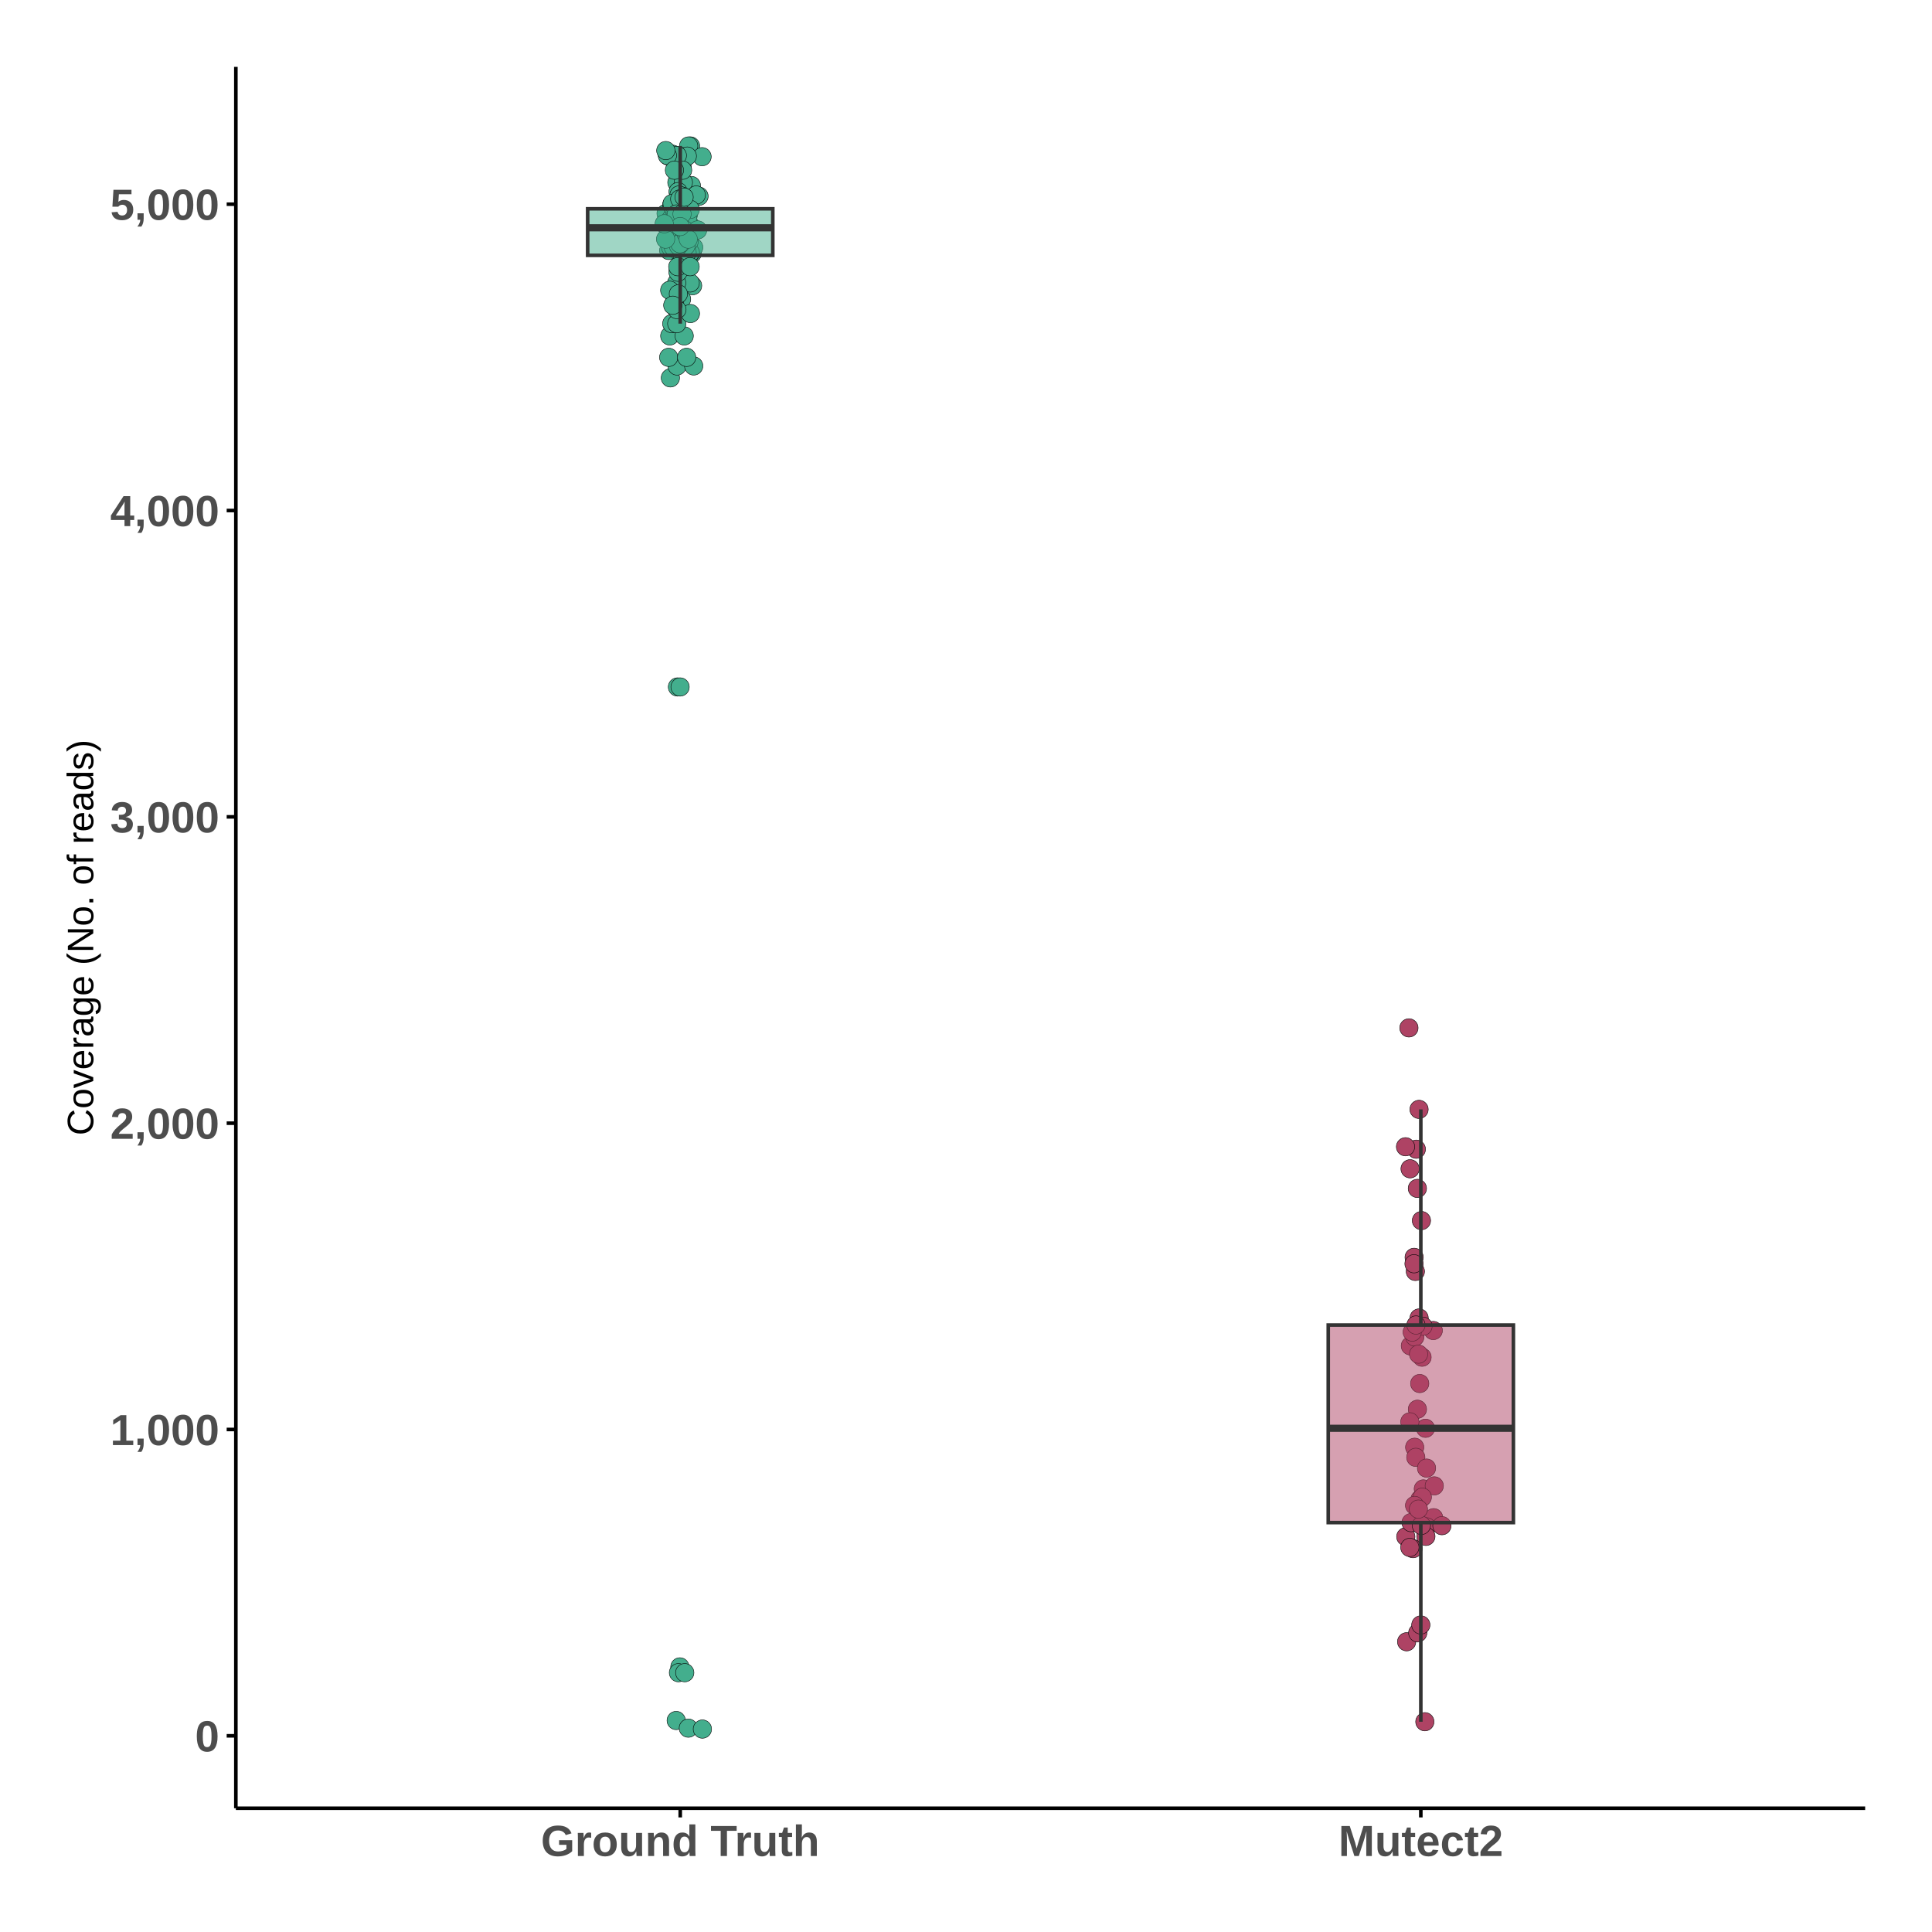
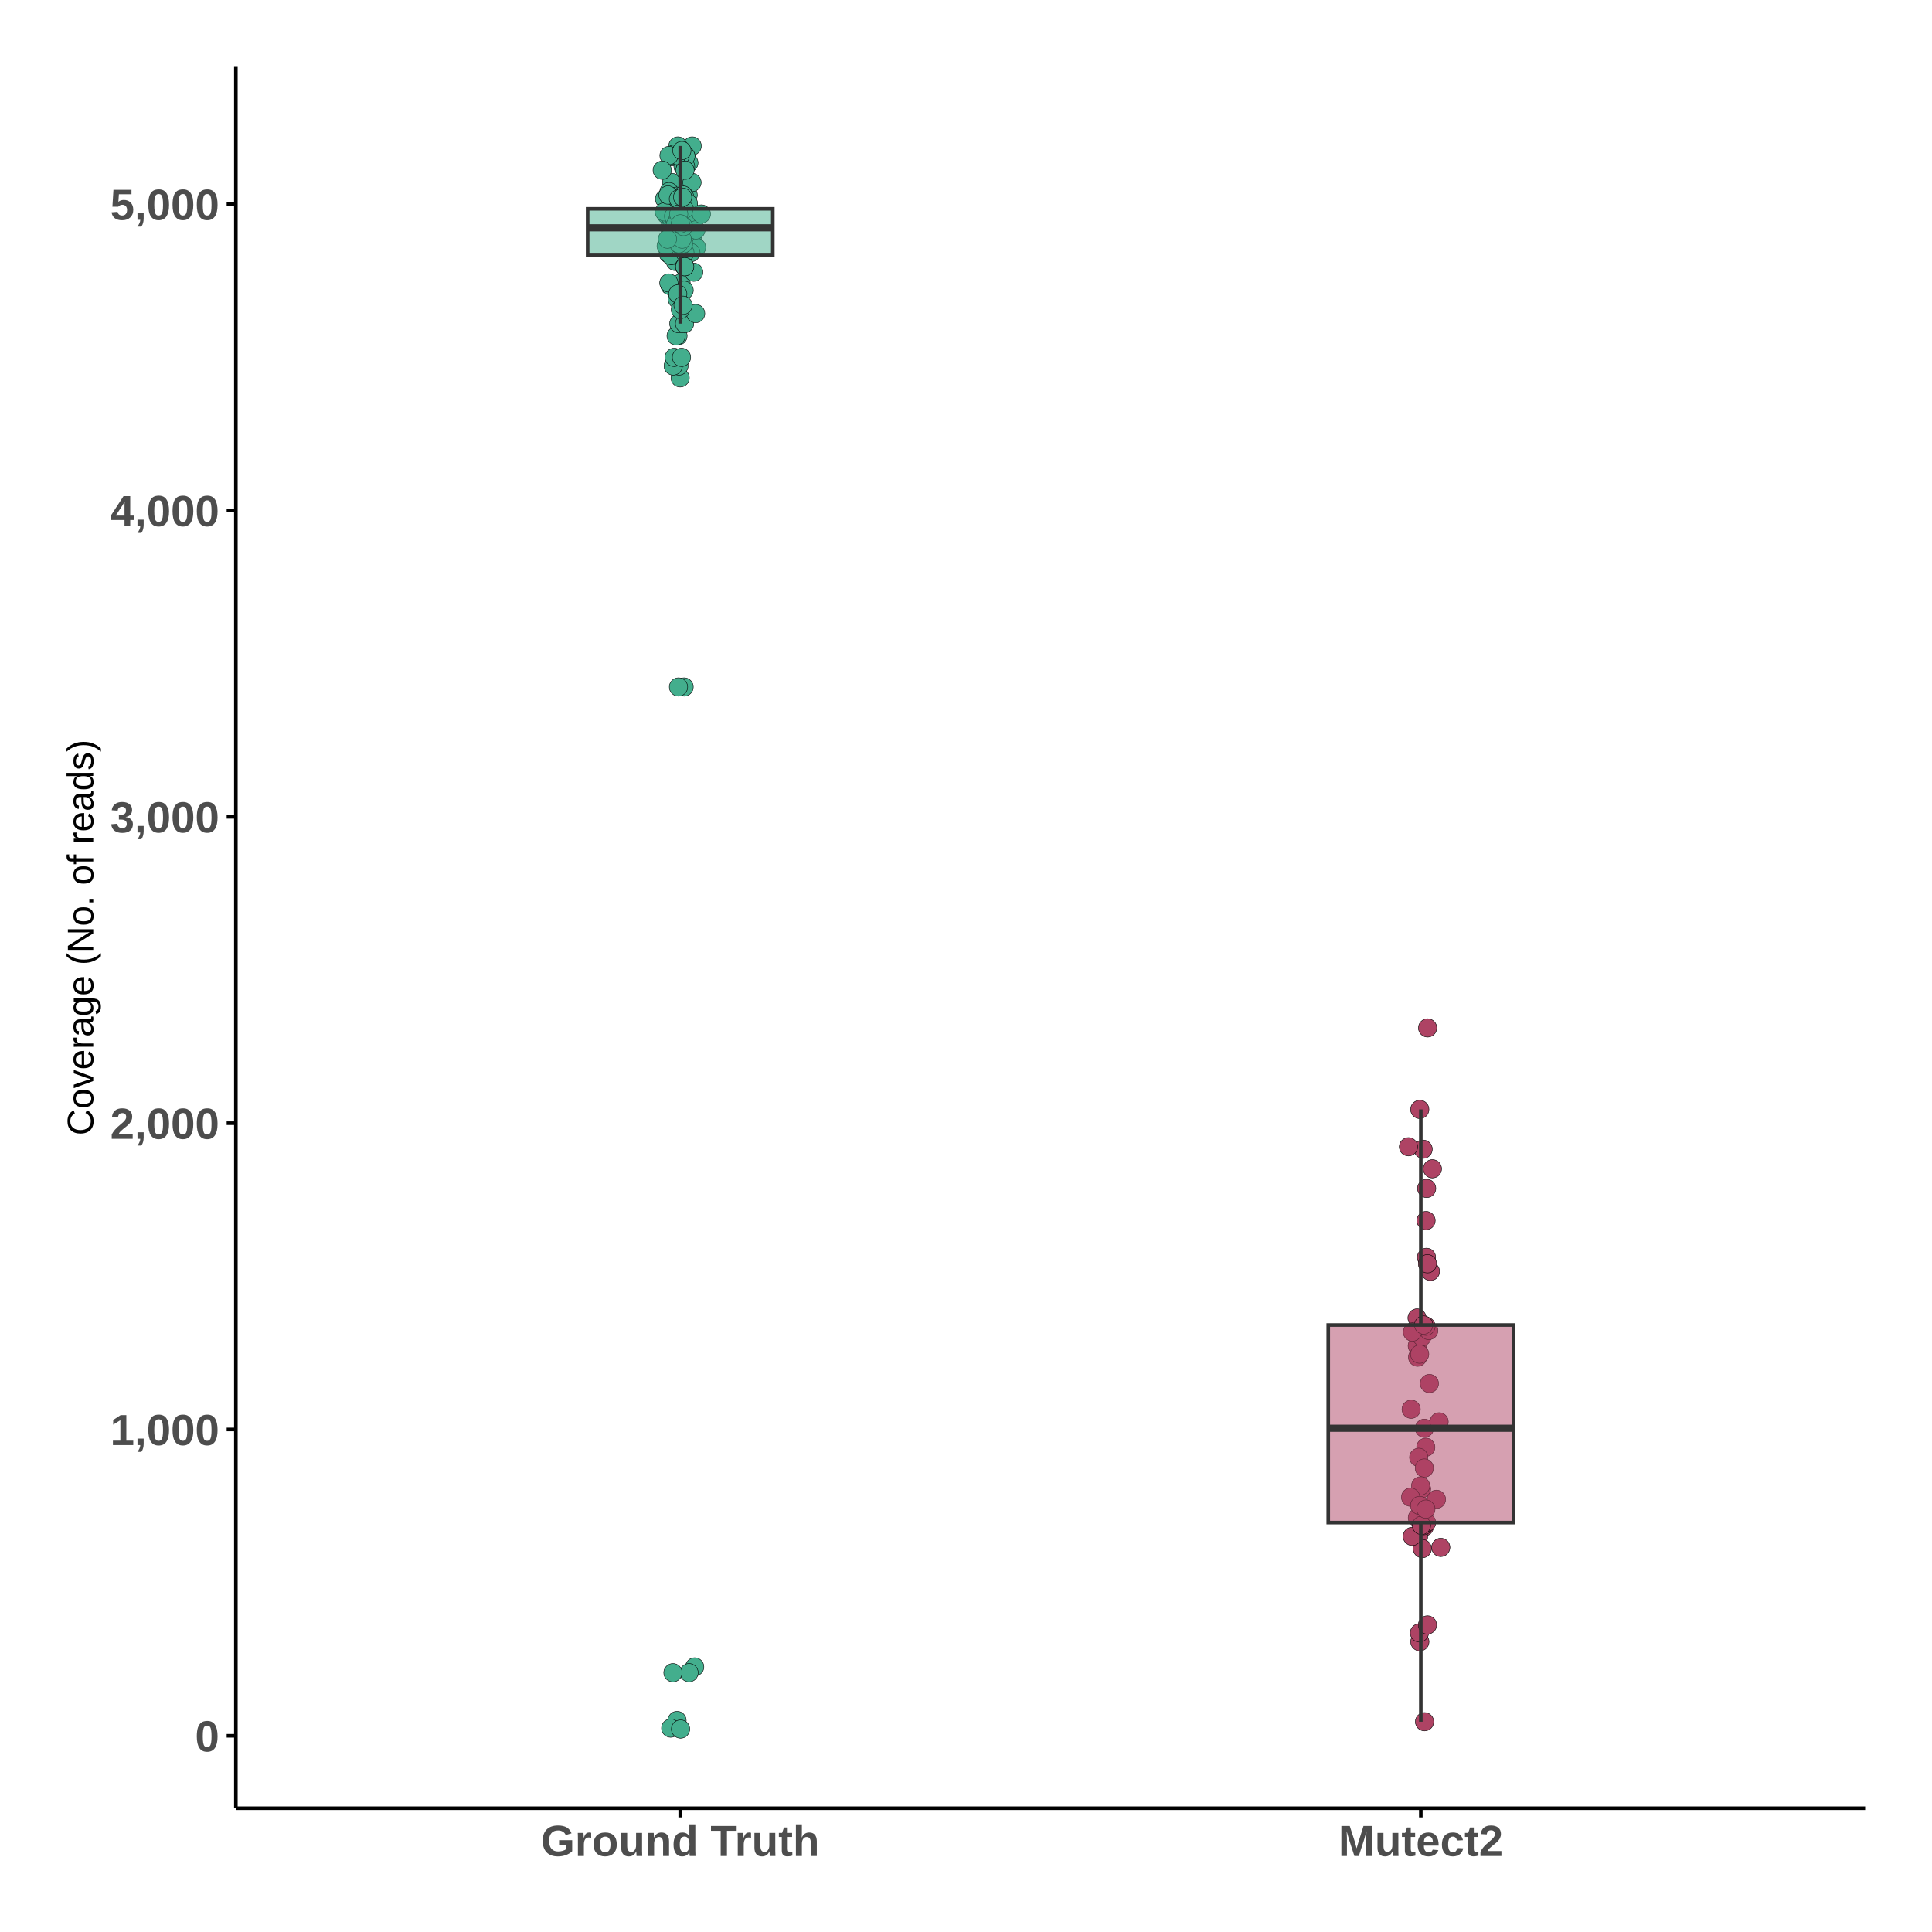
<svg xmlns="http://www.w3.org/2000/svg" class="svglite" width="576.00pt" height="576.00pt" viewBox="0 0 576.00 576.00">
  <defs>
    <style type="text/css">
    .svglite line, .svglite polyline, .svglite polygon, .svglite path, .svglite rect, .svglite circle {
      fill: none;
      stroke: #000000;
      stroke-linecap: round;
      stroke-linejoin: round;
      stroke-miterlimit: 10.00;
    }
    .svglite text {
      white-space: pre;
    }
  </style>
  </defs>
  <rect width="100%" height="100%" style="stroke: none; fill: none;" />
  <defs>
    <clipPath id="cpMC4wMHw1NzYuMDB8MC4wMHw1NzYuMDA=">
      <rect x="0.00" y="0.00" width="576.00" height="576.00" />
    </clipPath>
  </defs>
  <g clip-path="url(#cpMC4wMHw1NzYuMDB8MC4wMHw1NzYuMDA=)">
</g>
  <defs>
    <clipPath id="cpNzAuMzJ8NTU2LjA3fDE5LjkzfDUzOS4xMA==">
      <rect x="70.32" y="19.93" width="485.75" height="519.17" />
    </clipPath>
  </defs>
  <g clip-path="url(#cpNzAuMzJ8NTU2LjA3fDE5LjkzfDUzOS4xMA==)">
-     <circle cx="198.58" cy="63.62" r="2.74" style="stroke-width: 0.14; fill: #43AE8D;" />
-     <circle cx="203.41" cy="63.62" r="2.74" style="stroke-width: 0.14; fill: #43AE8D;" />
-     <circle cx="203.52" cy="65.26" r="2.74" style="stroke-width: 0.14; fill: #43AE8D;" />
-     <circle cx="200.03" cy="65.26" r="2.74" style="stroke-width: 0.14; fill: #43AE8D;" />
-     <circle cx="203.18" cy="59.32" r="2.74" style="stroke-width: 0.14; fill: #43AE8D;" />
-     <circle cx="202.33" cy="67.54" r="2.74" style="stroke-width: 0.14; fill: #43AE8D;" />
-     <circle cx="202.86" cy="67.54" r="2.74" style="stroke-width: 0.14; fill: #43AE8D;" />
-     <circle cx="204.64" cy="63.98" r="2.74" style="stroke-width: 0.14; fill: #43AE8D;" />
-     <circle cx="205.23" cy="63.98" r="2.74" style="stroke-width: 0.14; fill: #43AE8D;" />
-     <circle cx="204.65" cy="73.84" r="2.74" style="stroke-width: 0.14; fill: #43AE8D;" />
-     <circle cx="204.83" cy="73.84" r="2.74" style="stroke-width: 0.14; fill: #43AE8D;" />
-     <circle cx="206.37" cy="75.58" r="2.74" style="stroke-width: 0.14; fill: #43AE8D;" />
-     <circle cx="205.75" cy="75.58" r="2.74" style="stroke-width: 0.14; fill: #43AE8D;" />
-     <circle cx="201.53" cy="74.67" r="2.74" style="stroke-width: 0.14; fill: #43AE8D;" />
-     <circle cx="199.38" cy="74.67" r="2.74" style="stroke-width: 0.14; fill: #43AE8D;" />
-     <circle cx="204.67" cy="58.14" r="2.74" style="stroke-width: 0.14; fill: #43AE8D;" />
-     <circle cx="204.15" cy="77.95" r="2.74" style="stroke-width: 0.14; fill: #43AE8D;" />
-     <circle cx="205.17" cy="61.42" r="2.74" style="stroke-width: 0.14; fill: #43AE8D;" />
-     <circle cx="203.52" cy="61.42" r="2.74" style="stroke-width: 0.14; fill: #43AE8D;" />
-     <circle cx="205.87" cy="43.52" r="2.74" style="stroke-width: 0.14; fill: #43AE8D;" />
-     <circle cx="205.31" cy="43.52" r="2.74" style="stroke-width: 0.14; fill: #43AE8D;" />
-     <circle cx="209.31" cy="46.72" r="2.74" style="stroke-width: 0.14; fill: #43AE8D;" />
-     <circle cx="203.43" cy="46.72" r="2.74" style="stroke-width: 0.14; fill: #43AE8D;" />
-     <circle cx="202.07" cy="48.55" r="2.74" style="stroke-width: 0.14; fill: #43AE8D;" />
-     <circle cx="202.25" cy="67.91" r="2.74" style="stroke-width: 0.14; fill: #43AE8D;" />
-     <circle cx="202.48" cy="67.91" r="2.74" style="stroke-width: 0.14; fill: #43AE8D;" />
-     <circle cx="206.11" cy="55.31" r="2.74" style="stroke-width: 0.14; fill: #43AE8D;" />
-     <circle cx="200.78" cy="62.25" r="2.74" style="stroke-width: 0.14; fill: #43AE8D;" />
-     <circle cx="203.09" cy="61.15" r="2.74" style="stroke-width: 0.14; fill: #43AE8D;" />
-     <circle cx="200.25" cy="61.15" r="2.74" style="stroke-width: 0.14; fill: #43AE8D;" />
-     <circle cx="203.94" cy="66.81" r="2.74" style="stroke-width: 0.14; fill: #43AE8D;" />
-     <circle cx="205.51" cy="66.81" r="2.74" style="stroke-width: 0.14; fill: #43AE8D;" />
-     <circle cx="201.80" cy="54.39" r="2.74" style="stroke-width: 0.14; fill: #43AE8D;" />
-     <circle cx="203.73" cy="54.39" r="2.74" style="stroke-width: 0.14; fill: #43AE8D;" />
-     <circle cx="200.38" cy="71.47" r="2.74" style="stroke-width: 0.14; fill: #43AE8D;" />
-     <circle cx="203.08" cy="76.13" r="2.74" style="stroke-width: 0.14; fill: #43AE8D;" />
-     <circle cx="203.49" cy="76.13" r="2.74" style="stroke-width: 0.14; fill: #43AE8D;" />
-     <circle cx="199.68" cy="100.15" r="2.74" style="stroke-width: 0.14; fill: #43AE8D;" />
-     <circle cx="203.99" cy="100.15" r="2.74" style="stroke-width: 0.14; fill: #43AE8D;" />
-     <circle cx="202.69" cy="85.17" r="2.74" style="stroke-width: 0.14; fill: #43AE8D;" />
-     <circle cx="206.49" cy="85.17" r="2.74" style="stroke-width: 0.14; fill: #43AE8D;" />
-     <circle cx="199.95" cy="69.28" r="2.74" style="stroke-width: 0.14; fill: #43AE8D;" />
-     <circle cx="203.13" cy="69.28" r="2.74" style="stroke-width: 0.14; fill: #43AE8D;" />
-     <circle cx="202.30" cy="69.28" r="2.74" style="stroke-width: 0.14; fill: #43AE8D;" />
-     <circle cx="200.68" cy="70.19" r="2.74" style="stroke-width: 0.14; fill: #43AE8D;" />
-     <circle cx="202.47" cy="70.19" r="2.74" style="stroke-width: 0.14; fill: #43AE8D;" />
-     <circle cx="203.19" cy="89.19" r="2.74" style="stroke-width: 0.14; fill: #43AE8D;" />
-     <circle cx="201.22" cy="89.19" r="2.74" style="stroke-width: 0.14; fill: #43AE8D;" />
-     <circle cx="205.01" cy="64.99" r="2.74" style="stroke-width: 0.14; fill: #43AE8D;" />
-     <circle cx="203.91" cy="64.53" r="2.74" style="stroke-width: 0.14; fill: #43AE8D;" />
-     <circle cx="205.77" cy="84.35" r="2.74" style="stroke-width: 0.14; fill: #43AE8D;" />
-     <circle cx="201.73" cy="84.35" r="2.74" style="stroke-width: 0.14; fill: #43AE8D;" />
-     <circle cx="199.67" cy="86.54" r="2.74" style="stroke-width: 0.14; fill: #43AE8D;" />
-     <circle cx="203.89" cy="64.89" r="2.74" style="stroke-width: 0.14; fill: #43AE8D;" />
-     <circle cx="202.30" cy="64.89" r="2.74" style="stroke-width: 0.14; fill: #43AE8D;" />
-     <circle cx="205.04" cy="62.70" r="2.74" style="stroke-width: 0.14; fill: #43AE8D;" />
-     <circle cx="202.14" cy="81.15" r="2.74" style="stroke-width: 0.14; fill: #43AE8D;" />
-     <circle cx="206.82" cy="73.75" r="2.74" style="stroke-width: 0.14; fill: #43AE8D;" />
-     <circle cx="199.96" cy="73.75" r="2.74" style="stroke-width: 0.14; fill: #43AE8D;" />
-     <circle cx="203.05" cy="63.16" r="2.74" style="stroke-width: 0.14; fill: #43AE8D;" />
-     <circle cx="204.41" cy="63.16" r="2.74" style="stroke-width: 0.14; fill: #43AE8D;" />
-     <circle cx="203.34" cy="49.64" r="2.74" style="stroke-width: 0.14; fill: #43AE8D;" />
-     <circle cx="201.93" cy="49.64" r="2.74" style="stroke-width: 0.14; fill: #43AE8D;" />
-     <circle cx="200.53" cy="45.99" r="2.74" style="stroke-width: 0.14; fill: #43AE8D;" />
-     <circle cx="199.29" cy="46.54" r="2.74" style="stroke-width: 0.14; fill: #43AE8D;" />
-     <circle cx="204.91" cy="46.54" r="2.74" style="stroke-width: 0.14; fill: #43AE8D;" />
-     <circle cx="202.16" cy="57.13" r="2.74" style="stroke-width: 0.14; fill: #43AE8D;" />
-     <circle cx="208.40" cy="58.50" r="2.74" style="stroke-width: 0.14; fill: #43AE8D;" />
-     <circle cx="203.41" cy="58.50" r="2.74" style="stroke-width: 0.14; fill: #43AE8D;" />
-     <circle cx="203.94" cy="70.65" r="2.74" style="stroke-width: 0.14; fill: #43AE8D;" />
-     <circle cx="201.94" cy="46.36" r="2.74" style="stroke-width: 0.14; fill: #43AE8D;" />
-     <circle cx="198.97" cy="46.36" r="2.74" style="stroke-width: 0.14; fill: #43AE8D;" />
-     <circle cx="203.51" cy="50.74" r="2.74" style="stroke-width: 0.14; fill: #43AE8D;" />
-     <circle cx="201.08" cy="50.74" r="2.74" style="stroke-width: 0.14; fill: #43AE8D;" />
-     <circle cx="202.57" cy="67.27" r="2.74" style="stroke-width: 0.14; fill: #43AE8D;" />
-     <circle cx="202.66" cy="64.44" r="2.74" style="stroke-width: 0.14; fill: #43AE8D;" />
-     <circle cx="203.41" cy="64.44" r="2.74" style="stroke-width: 0.14; fill: #43AE8D;" />
-     <circle cx="202.65" cy="62.52" r="2.74" style="stroke-width: 0.14; fill: #43AE8D;" />
-     <circle cx="201.00" cy="65.35" r="2.74" style="stroke-width: 0.14; fill: #43AE8D;" />
-     <circle cx="204.98" cy="65.35" r="2.74" style="stroke-width: 0.14; fill: #43AE8D;" />
-     <circle cx="205.81" cy="75.31" r="2.74" style="stroke-width: 0.14; fill: #43AE8D;" />
-     <circle cx="204.85" cy="75.31" r="2.74" style="stroke-width: 0.14; fill: #43AE8D;" />
-     <circle cx="202.07" cy="79.51" r="2.74" style="stroke-width: 0.14; fill: #43AE8D;" />
-     <circle cx="205.75" cy="79.51" r="2.74" style="stroke-width: 0.14; fill: #43AE8D;" />
-     <circle cx="200.28" cy="96.49" r="2.74" style="stroke-width: 0.14; fill: #43AE8D;" />
-     <circle cx="201.77" cy="96.49" r="2.74" style="stroke-width: 0.14; fill: #43AE8D;" />
-     <circle cx="199.87" cy="112.66" r="2.74" style="stroke-width: 0.14; fill: #43AE8D;" />
-     <circle cx="201.86" cy="109.10" r="2.74" style="stroke-width: 0.14; fill: #43AE8D;" />
-     <circle cx="206.82" cy="109.10" r="2.74" style="stroke-width: 0.14; fill: #43AE8D;" />
-     <circle cx="203.44" cy="72.02" r="2.74" style="stroke-width: 0.14; fill: #43AE8D;" />
-     <circle cx="205.44" cy="72.02" r="2.74" style="stroke-width: 0.14; fill: #43AE8D;" />
-     <circle cx="200.73" cy="73.66" r="2.74" style="stroke-width: 0.14; fill: #43AE8D;" />
-     <circle cx="201.73" cy="65.90" r="2.74" style="stroke-width: 0.14; fill: #43AE8D;" />
-     <circle cx="204.51" cy="73.30" r="2.74" style="stroke-width: 0.14; fill: #43AE8D;" />
-     <circle cx="202.29" cy="73.30" r="2.74" style="stroke-width: 0.14; fill: #43AE8D;" />
-     <circle cx="198.50" cy="44.89" r="2.74" style="stroke-width: 0.14; fill: #43AE8D;" />
-     <circle cx="205.84" cy="93.48" r="2.74" style="stroke-width: 0.14; fill: #43AE8D;" />
-     <circle cx="202.44" cy="58.14" r="2.74" style="stroke-width: 0.14; fill: #43AE8D;" />
-     <circle cx="207.58" cy="58.14" r="2.74" style="stroke-width: 0.14; fill: #43AE8D;" />
-     <circle cx="201.81" cy="92.29" r="2.74" style="stroke-width: 0.14; fill: #43AE8D;" />
-     <circle cx="202.91" cy="72.66" r="2.74" style="stroke-width: 0.14; fill: #43AE8D;" />
-     <circle cx="202.69" cy="72.66" r="2.74" style="stroke-width: 0.14; fill: #43AE8D;" />
-     <circle cx="204.47" cy="69.55" r="2.74" style="stroke-width: 0.14; fill: #43AE8D;" />
-     <circle cx="204.14" cy="68.55" r="2.74" style="stroke-width: 0.14; fill: #43AE8D;" />
-     <circle cx="207.99" cy="68.55" r="2.74" style="stroke-width: 0.14; fill: #43AE8D;" />
-     <circle cx="200.39" cy="60.69" r="2.74" style="stroke-width: 0.14; fill: #43AE8D;" />
-     <circle cx="205.78" cy="62.43" r="2.74" style="stroke-width: 0.14; fill: #43AE8D;" />
-     <circle cx="199.36" cy="106.54" r="2.74" style="stroke-width: 0.14; fill: #43AE8D;" />
-     <circle cx="204.71" cy="106.54" r="2.74" style="stroke-width: 0.14; fill: #43AE8D;" />
-     <circle cx="202.66" cy="59.32" r="2.74" style="stroke-width: 0.14; fill: #43AE8D;" />
-     <circle cx="199.77" cy="67.09" r="2.74" style="stroke-width: 0.14; fill: #43AE8D;" />
-     <circle cx="198.81" cy="67.09" r="2.74" style="stroke-width: 0.14; fill: #43AE8D;" />
-     <circle cx="202.25" cy="87.63" r="2.74" style="stroke-width: 0.14; fill: #43AE8D;" />
-     <circle cx="201.66" cy="63.80" r="2.74" style="stroke-width: 0.14; fill: #43AE8D;" />
-     <circle cx="203.34" cy="63.80" r="2.74" style="stroke-width: 0.14; fill: #43AE8D;" />
-     <circle cx="198.44" cy="71.29" r="2.74" style="stroke-width: 0.14; fill: #43AE8D;" />
-     <circle cx="205.19" cy="71.29" r="2.74" style="stroke-width: 0.14; fill: #43AE8D;" />
-     <circle cx="203.95" cy="58.78" r="2.74" style="stroke-width: 0.14; fill: #43AE8D;" />
-     <circle cx="202.77" cy="67.54" r="2.74" style="stroke-width: 0.14; fill: #43AE8D;" />
-     <circle cx="198.03" cy="66.72" r="2.74" style="stroke-width: 0.14; fill: #43AE8D;" />
-     <circle cx="200.58" cy="91.01" r="2.74" style="stroke-width: 0.14; fill: #43AE8D;" />
-     <circle cx="201.97" cy="204.81" r="2.74" style="stroke-width: 0.14; fill: #43AE8D;" />
-     <circle cx="202.76" cy="204.81" r="2.74" style="stroke-width: 0.14; fill: #43AE8D;" />
-     <circle cx="202.70" cy="496.96" r="2.74" style="stroke-width: 0.14; fill: #43AE8D;" />
-     <circle cx="202.27" cy="498.69" r="2.74" style="stroke-width: 0.14; fill: #43AE8D;" />
-     <circle cx="204.15" cy="498.69" r="2.74" style="stroke-width: 0.14; fill: #43AE8D;" />
-     <circle cx="201.60" cy="512.94" r="2.74" style="stroke-width: 0.14; fill: #43AE8D;" />
-     <circle cx="205.22" cy="515.22" r="2.74" style="stroke-width: 0.14; fill: #43AE8D;" />
-     <circle cx="209.41" cy="515.50" r="2.74" style="stroke-width: 0.14; fill: #43AE8D;" />
-     <circle cx="423.07" cy="330.75" r="2.74" style="stroke-width: 0.14; fill: #AE4364;" />
-     <circle cx="422.26" cy="342.62" r="2.74" style="stroke-width: 0.14; fill: #AE4364;" />
-     <circle cx="421.77" cy="431.48" r="2.74" style="stroke-width: 0.14; fill: #AE4364;" />
-     <circle cx="423.27" cy="412.48" r="2.74" style="stroke-width: 0.14; fill: #AE4364;" />
-     <circle cx="423.09" cy="392.94" r="2.74" style="stroke-width: 0.14; fill: #AE4364;" />
-     <circle cx="422.10" cy="434.49" r="2.74" style="stroke-width: 0.14; fill: #AE4364;" />
-     <circle cx="425.30" cy="437.69" r="2.74" style="stroke-width: 0.14; fill: #AE4364;" />
-     <circle cx="419.37" cy="489.47" r="2.74" style="stroke-width: 0.14; fill: #AE4364;" />
-     <circle cx="424.34" cy="443.90" r="2.74" style="stroke-width: 0.14; fill: #AE4364;" />
-     <circle cx="422.57" cy="354.31" r="2.74" style="stroke-width: 0.14; fill: #AE4364;" />
-     <circle cx="422.58" cy="420.15" r="2.74" style="stroke-width: 0.14; fill: #AE4364;" />
-     <circle cx="427.61" cy="442.99" r="2.74" style="stroke-width: 0.14; fill: #AE4364;" />
-     <circle cx="421.97" cy="379.06" r="2.74" style="stroke-width: 0.14; fill: #AE4364;" />
-     <circle cx="423.34" cy="447.00" r="2.74" style="stroke-width: 0.14; fill: #AE4364;" />
-     <circle cx="427.42" cy="452.48" r="2.74" style="stroke-width: 0.14; fill: #AE4364;" />
-     <circle cx="425.33" cy="455.22" r="2.74" style="stroke-width: 0.14; fill: #AE4364;" />
-     <circle cx="420.48" cy="401.25" r="2.74" style="stroke-width: 0.14; fill: #AE4364;" />
-     <circle cx="421.61" cy="374.86" r="2.74" style="stroke-width: 0.14; fill: #AE4364;" />
-     <circle cx="421.81" cy="398.60" r="2.74" style="stroke-width: 0.14; fill: #AE4364;" />
-     <circle cx="425.00" cy="425.82" r="2.74" style="stroke-width: 0.14; fill: #AE4364;" />
-     <circle cx="427.31" cy="396.68" r="2.74" style="stroke-width: 0.14; fill: #AE4364;" />
-     <circle cx="424.05" cy="446.36" r="2.74" style="stroke-width: 0.14; fill: #AE4364;" />
-     <circle cx="419.04" cy="341.89" r="2.74" style="stroke-width: 0.14; fill: #AE4364;" />
-     <circle cx="419.12" cy="458.15" r="2.74" style="stroke-width: 0.14; fill: #AE4364;" />
-     <circle cx="421.27" cy="461.71" r="2.74" style="stroke-width: 0.14; fill: #AE4364;" />
-     <circle cx="420.32" cy="461.34" r="2.74" style="stroke-width: 0.14; fill: #AE4364;" />
-     <circle cx="425.11" cy="458.05" r="2.74" style="stroke-width: 0.14; fill: #AE4364;" />
-     <circle cx="429.89" cy="454.86" r="2.74" style="stroke-width: 0.14; fill: #AE4364;" />
-     <circle cx="420.40" cy="348.46" r="2.74" style="stroke-width: 0.14; fill: #AE4364;" />
-     <circle cx="423.97" cy="404.63" r="2.74" style="stroke-width: 0.14; fill: #AE4364;" />
-     <circle cx="422.68" cy="486.82" r="2.74" style="stroke-width: 0.14; fill: #AE4364;" />
-     <circle cx="420.69" cy="453.94" r="2.74" style="stroke-width: 0.14; fill: #AE4364;" />
-     <circle cx="421.74" cy="448.83" r="2.74" style="stroke-width: 0.14; fill: #AE4364;" />
-     <circle cx="424.25" cy="395.40" r="2.74" style="stroke-width: 0.14; fill: #AE4364;" />
-     <circle cx="420.05" cy="306.45" r="2.74" style="stroke-width: 0.14; fill: #AE4364;" />
-     <circle cx="420.32" cy="423.90" r="2.74" style="stroke-width: 0.14; fill: #AE4364;" />
-     <circle cx="421.57" cy="376.77" r="2.74" style="stroke-width: 0.14; fill: #AE4364;" />
-     <circle cx="423.76" cy="454.77" r="2.74" style="stroke-width: 0.14; fill: #AE4364;" />
-     <circle cx="423.78" cy="363.90" r="2.74" style="stroke-width: 0.14; fill: #AE4364;" />
-     <circle cx="423.60" cy="484.45" r="2.74" style="stroke-width: 0.14; fill: #AE4364;" />
-     <circle cx="422.93" cy="403.72" r="2.74" style="stroke-width: 0.14; fill: #AE4364;" />
-     <circle cx="422.88" cy="449.93" r="2.74" style="stroke-width: 0.14; fill: #AE4364;" />
-     <circle cx="421.03" cy="397.14" r="2.74" style="stroke-width: 0.14; fill: #AE4364;" />
-     <circle cx="422.15" cy="395.04" r="2.74" style="stroke-width: 0.14; fill: #AE4364;" />
-     <circle cx="424.80" cy="513.31" r="2.74" style="stroke-width: 0.14; fill: #AE4364;" />
+     <circle cx="202.83" cy="63.62" r="2.74" style="stroke-width: 0.14; fill: #43AE8D;" />
+     <circle cx="198.47" cy="63.62" r="2.74" style="stroke-width: 0.14; fill: #43AE8D;" />
+     <circle cx="199.76" cy="65.26" r="2.74" style="stroke-width: 0.14; fill: #43AE8D;" />
+     <circle cx="203.47" cy="65.26" r="2.74" style="stroke-width: 0.14; fill: #43AE8D;" />
+     <circle cx="198.12" cy="59.32" r="2.74" style="stroke-width: 0.14; fill: #43AE8D;" />
+     <circle cx="200.94" cy="67.54" r="2.74" style="stroke-width: 0.14; fill: #43AE8D;" />
+     <circle cx="205.38" cy="67.54" r="2.74" style="stroke-width: 0.14; fill: #43AE8D;" />
+     <circle cx="202.68" cy="63.98" r="2.74" style="stroke-width: 0.14; fill: #43AE8D;" />
+     <circle cx="198.63" cy="63.98" r="2.74" style="stroke-width: 0.14; fill: #43AE8D;" />
+     <circle cx="201.36" cy="73.84" r="2.74" style="stroke-width: 0.14; fill: #43AE8D;" />
+     <circle cx="205.49" cy="73.84" r="2.74" style="stroke-width: 0.14; fill: #43AE8D;" />
+     <circle cx="199.94" cy="75.58" r="2.74" style="stroke-width: 0.14; fill: #43AE8D;" />
+     <circle cx="199.22" cy="75.58" r="2.74" style="stroke-width: 0.14; fill: #43AE8D;" />
+     <circle cx="204.01" cy="74.67" r="2.74" style="stroke-width: 0.14; fill: #43AE8D;" />
+     <circle cx="202.00" cy="74.67" r="2.74" style="stroke-width: 0.14; fill: #43AE8D;" />
+     <circle cx="205.16" cy="58.14" r="2.74" style="stroke-width: 0.14; fill: #43AE8D;" />
+     <circle cx="201.35" cy="77.95" r="2.74" style="stroke-width: 0.14; fill: #43AE8D;" />
+     <circle cx="201.15" cy="61.42" r="2.74" style="stroke-width: 0.14; fill: #43AE8D;" />
+     <circle cx="204.53" cy="61.42" r="2.74" style="stroke-width: 0.14; fill: #43AE8D;" />
+     <circle cx="206.36" cy="43.52" r="2.74" style="stroke-width: 0.14; fill: #43AE8D;" />
+     <circle cx="202.10" cy="43.52" r="2.74" style="stroke-width: 0.14; fill: #43AE8D;" />
+     <circle cx="200.20" cy="46.72" r="2.74" style="stroke-width: 0.14; fill: #43AE8D;" />
+     <circle cx="204.48" cy="46.72" r="2.74" style="stroke-width: 0.14; fill: #43AE8D;" />
+     <circle cx="205.38" cy="48.55" r="2.74" style="stroke-width: 0.14; fill: #43AE8D;" />
+     <circle cx="199.65" cy="67.91" r="2.74" style="stroke-width: 0.14; fill: #43AE8D;" />
+     <circle cx="203.27" cy="67.91" r="2.74" style="stroke-width: 0.14; fill: #43AE8D;" />
+     <circle cx="204.56" cy="55.31" r="2.74" style="stroke-width: 0.14; fill: #43AE8D;" />
+     <circle cx="201.64" cy="62.25" r="2.74" style="stroke-width: 0.14; fill: #43AE8D;" />
+     <circle cx="205.13" cy="61.15" r="2.74" style="stroke-width: 0.14; fill: #43AE8D;" />
+     <circle cx="202.72" cy="61.15" r="2.74" style="stroke-width: 0.14; fill: #43AE8D;" />
+     <circle cx="200.44" cy="66.81" r="2.74" style="stroke-width: 0.14; fill: #43AE8D;" />
+     <circle cx="201.94" cy="66.81" r="2.74" style="stroke-width: 0.14; fill: #43AE8D;" />
+     <circle cx="200.24" cy="54.39" r="2.74" style="stroke-width: 0.14; fill: #43AE8D;" />
+     <circle cx="206.31" cy="54.39" r="2.74" style="stroke-width: 0.14; fill: #43AE8D;" />
+     <circle cx="206.37" cy="71.47" r="2.74" style="stroke-width: 0.14; fill: #43AE8D;" />
+     <circle cx="200.40" cy="76.13" r="2.74" style="stroke-width: 0.14; fill: #43AE8D;" />
+     <circle cx="199.92" cy="76.13" r="2.74" style="stroke-width: 0.14; fill: #43AE8D;" />
+     <circle cx="202.13" cy="100.15" r="2.74" style="stroke-width: 0.14; fill: #43AE8D;" />
+     <circle cx="201.58" cy="100.15" r="2.74" style="stroke-width: 0.14; fill: #43AE8D;" />
+     <circle cx="199.86" cy="85.17" r="2.74" style="stroke-width: 0.14; fill: #43AE8D;" />
+     <circle cx="199.77" cy="85.17" r="2.74" style="stroke-width: 0.14; fill: #43AE8D;" />
+     <circle cx="200.83" cy="69.28" r="2.74" style="stroke-width: 0.14; fill: #43AE8D;" />
+     <circle cx="201.11" cy="69.28" r="2.74" style="stroke-width: 0.14; fill: #43AE8D;" />
+     <circle cx="203.35" cy="69.28" r="2.74" style="stroke-width: 0.14; fill: #43AE8D;" />
+     <circle cx="204.55" cy="70.19" r="2.74" style="stroke-width: 0.14; fill: #43AE8D;" />
+     <circle cx="204.21" cy="70.19" r="2.74" style="stroke-width: 0.14; fill: #43AE8D;" />
+     <circle cx="202.42" cy="89.19" r="2.74" style="stroke-width: 0.14; fill: #43AE8D;" />
+     <circle cx="201.91" cy="89.19" r="2.74" style="stroke-width: 0.14; fill: #43AE8D;" />
+     <circle cx="201.53" cy="64.99" r="2.74" style="stroke-width: 0.14; fill: #43AE8D;" />
+     <circle cx="199.85" cy="64.53" r="2.74" style="stroke-width: 0.14; fill: #43AE8D;" />
+     <circle cx="203.05" cy="84.35" r="2.74" style="stroke-width: 0.14; fill: #43AE8D;" />
+     <circle cx="199.41" cy="84.35" r="2.74" style="stroke-width: 0.14; fill: #43AE8D;" />
+     <circle cx="203.97" cy="86.54" r="2.74" style="stroke-width: 0.14; fill: #43AE8D;" />
+     <circle cx="200.90" cy="64.89" r="2.74" style="stroke-width: 0.14; fill: #43AE8D;" />
+     <circle cx="205.66" cy="64.89" r="2.74" style="stroke-width: 0.14; fill: #43AE8D;" />
+     <circle cx="202.60" cy="62.70" r="2.74" style="stroke-width: 0.14; fill: #43AE8D;" />
+     <circle cx="206.83" cy="81.15" r="2.74" style="stroke-width: 0.14; fill: #43AE8D;" />
+     <circle cx="207.66" cy="73.75" r="2.74" style="stroke-width: 0.14; fill: #43AE8D;" />
+     <circle cx="199.11" cy="73.75" r="2.74" style="stroke-width: 0.14; fill: #43AE8D;" />
+     <circle cx="203.89" cy="63.16" r="2.74" style="stroke-width: 0.14; fill: #43AE8D;" />
+     <circle cx="198.06" cy="63.16" r="2.74" style="stroke-width: 0.14; fill: #43AE8D;" />
+     <circle cx="203.65" cy="49.64" r="2.74" style="stroke-width: 0.14; fill: #43AE8D;" />
+     <circle cx="204.39" cy="49.64" r="2.74" style="stroke-width: 0.14; fill: #43AE8D;" />
+     <circle cx="200.90" cy="45.99" r="2.74" style="stroke-width: 0.14; fill: #43AE8D;" />
+     <circle cx="204.48" cy="46.54" r="2.74" style="stroke-width: 0.14; fill: #43AE8D;" />
+     <circle cx="202.75" cy="46.54" r="2.74" style="stroke-width: 0.14; fill: #43AE8D;" />
+     <circle cx="199.46" cy="57.13" r="2.74" style="stroke-width: 0.14; fill: #43AE8D;" />
+     <circle cx="201.72" cy="58.50" r="2.74" style="stroke-width: 0.14; fill: #43AE8D;" />
+     <circle cx="204.05" cy="58.50" r="2.74" style="stroke-width: 0.14; fill: #43AE8D;" />
+     <circle cx="204.05" cy="70.65" r="2.74" style="stroke-width: 0.14; fill: #43AE8D;" />
+     <circle cx="201.71" cy="46.36" r="2.74" style="stroke-width: 0.14; fill: #43AE8D;" />
+     <circle cx="199.46" cy="46.36" r="2.74" style="stroke-width: 0.14; fill: #43AE8D;" />
+     <circle cx="197.43" cy="50.74" r="2.74" style="stroke-width: 0.14; fill: #43AE8D;" />
+     <circle cx="204.22" cy="50.74" r="2.74" style="stroke-width: 0.14; fill: #43AE8D;" />
+     <circle cx="203.53" cy="67.27" r="2.74" style="stroke-width: 0.14; fill: #43AE8D;" />
+     <circle cx="202.15" cy="64.44" r="2.74" style="stroke-width: 0.14; fill: #43AE8D;" />
+     <circle cx="200.83" cy="64.44" r="2.74" style="stroke-width: 0.14; fill: #43AE8D;" />
+     <circle cx="204.35" cy="62.52" r="2.74" style="stroke-width: 0.14; fill: #43AE8D;" />
+     <circle cx="203.54" cy="65.35" r="2.74" style="stroke-width: 0.14; fill: #43AE8D;" />
+     <circle cx="204.63" cy="65.35" r="2.74" style="stroke-width: 0.14; fill: #43AE8D;" />
+     <circle cx="205.98" cy="75.31" r="2.74" style="stroke-width: 0.14; fill: #43AE8D;" />
+     <circle cx="204.19" cy="75.31" r="2.74" style="stroke-width: 0.14; fill: #43AE8D;" />
+     <circle cx="204.07" cy="79.51" r="2.74" style="stroke-width: 0.14; fill: #43AE8D;" />
+     <circle cx="204.14" cy="79.51" r="2.74" style="stroke-width: 0.14; fill: #43AE8D;" />
+     <circle cx="202.38" cy="96.49" r="2.74" style="stroke-width: 0.14; fill: #43AE8D;" />
+     <circle cx="204.10" cy="96.49" r="2.74" style="stroke-width: 0.14; fill: #43AE8D;" />
+     <circle cx="202.78" cy="112.66" r="2.74" style="stroke-width: 0.14; fill: #43AE8D;" />
+     <circle cx="202.42" cy="109.10" r="2.74" style="stroke-width: 0.14; fill: #43AE8D;" />
+     <circle cx="200.71" cy="109.10" r="2.74" style="stroke-width: 0.14; fill: #43AE8D;" />
+     <circle cx="203.51" cy="72.02" r="2.74" style="stroke-width: 0.14; fill: #43AE8D;" />
+     <circle cx="200.89" cy="72.02" r="2.74" style="stroke-width: 0.14; fill: #43AE8D;" />
+     <circle cx="202.32" cy="73.66" r="2.74" style="stroke-width: 0.14; fill: #43AE8D;" />
+     <circle cx="201.92" cy="65.90" r="2.74" style="stroke-width: 0.14; fill: #43AE8D;" />
+     <circle cx="198.61" cy="73.30" r="2.74" style="stroke-width: 0.14; fill: #43AE8D;" />
+     <circle cx="203.05" cy="73.30" r="2.74" style="stroke-width: 0.14; fill: #43AE8D;" />
+     <circle cx="203.29" cy="44.89" r="2.74" style="stroke-width: 0.14; fill: #43AE8D;" />
+     <circle cx="207.40" cy="93.48" r="2.74" style="stroke-width: 0.14; fill: #43AE8D;" />
+     <circle cx="203.66" cy="58.14" r="2.74" style="stroke-width: 0.14; fill: #43AE8D;" />
+     <circle cx="199.16" cy="58.14" r="2.74" style="stroke-width: 0.14; fill: #43AE8D;" />
+     <circle cx="202.84" cy="92.29" r="2.74" style="stroke-width: 0.14; fill: #43AE8D;" />
+     <circle cx="203.78" cy="72.66" r="2.74" style="stroke-width: 0.14; fill: #43AE8D;" />
+     <circle cx="202.36" cy="72.66" r="2.74" style="stroke-width: 0.14; fill: #43AE8D;" />
+     <circle cx="203.04" cy="69.55" r="2.74" style="stroke-width: 0.14; fill: #43AE8D;" />
+     <circle cx="207.48" cy="68.55" r="2.74" style="stroke-width: 0.14; fill: #43AE8D;" />
+     <circle cx="202.78" cy="68.55" r="2.74" style="stroke-width: 0.14; fill: #43AE8D;" />
+     <circle cx="205.24" cy="60.69" r="2.74" style="stroke-width: 0.14; fill: #43AE8D;" />
+     <circle cx="204.05" cy="62.43" r="2.74" style="stroke-width: 0.14; fill: #43AE8D;" />
+     <circle cx="200.99" cy="106.54" r="2.74" style="stroke-width: 0.14; fill: #43AE8D;" />
+     <circle cx="203.18" cy="106.54" r="2.74" style="stroke-width: 0.14; fill: #43AE8D;" />
+     <circle cx="202.26" cy="59.32" r="2.74" style="stroke-width: 0.14; fill: #43AE8D;" />
+     <circle cx="202.73" cy="67.09" r="2.74" style="stroke-width: 0.14; fill: #43AE8D;" />
+     <circle cx="201.35" cy="67.09" r="2.74" style="stroke-width: 0.14; fill: #43AE8D;" />
+     <circle cx="202.07" cy="87.63" r="2.74" style="stroke-width: 0.14; fill: #43AE8D;" />
+     <circle cx="209.11" cy="63.80" r="2.74" style="stroke-width: 0.14; fill: #43AE8D;" />
+     <circle cx="202.34" cy="63.80" r="2.74" style="stroke-width: 0.14; fill: #43AE8D;" />
+     <circle cx="203.37" cy="71.29" r="2.74" style="stroke-width: 0.14; fill: #43AE8D;" />
+     <circle cx="198.99" cy="71.29" r="2.74" style="stroke-width: 0.14; fill: #43AE8D;" />
+     <circle cx="203.51" cy="58.78" r="2.74" style="stroke-width: 0.14; fill: #43AE8D;" />
+     <circle cx="203.78" cy="67.54" r="2.74" style="stroke-width: 0.14; fill: #43AE8D;" />
+     <circle cx="202.84" cy="66.72" r="2.74" style="stroke-width: 0.14; fill: #43AE8D;" />
+     <circle cx="203.65" cy="91.01" r="2.74" style="stroke-width: 0.14; fill: #43AE8D;" />
+     <circle cx="203.96" cy="204.81" r="2.74" style="stroke-width: 0.14; fill: #43AE8D;" />
+     <circle cx="202.28" cy="204.81" r="2.74" style="stroke-width: 0.14; fill: #43AE8D;" />
+     <circle cx="207.11" cy="496.96" r="2.74" style="stroke-width: 0.14; fill: #43AE8D;" />
+     <circle cx="205.42" cy="498.69" r="2.74" style="stroke-width: 0.14; fill: #43AE8D;" />
+     <circle cx="200.63" cy="498.69" r="2.74" style="stroke-width: 0.14; fill: #43AE8D;" />
+     <circle cx="201.85" cy="512.94" r="2.74" style="stroke-width: 0.14; fill: #43AE8D;" />
+     <circle cx="199.96" cy="515.22" r="2.74" style="stroke-width: 0.14; fill: #43AE8D;" />
+     <circle cx="202.90" cy="515.50" r="2.74" style="stroke-width: 0.14; fill: #43AE8D;" />
+     <circle cx="423.29" cy="330.75" r="2.74" style="stroke-width: 0.14; fill: #AE4364;" />
+     <circle cx="424.29" cy="342.62" r="2.74" style="stroke-width: 0.14; fill: #AE4364;" />
+     <circle cx="425.08" cy="431.48" r="2.74" style="stroke-width: 0.14; fill: #AE4364;" />
+     <circle cx="426.15" cy="412.48" r="2.74" style="stroke-width: 0.14; fill: #AE4364;" />
+     <circle cx="422.48" cy="392.94" r="2.74" style="stroke-width: 0.14; fill: #AE4364;" />
+     <circle cx="422.97" cy="434.49" r="2.74" style="stroke-width: 0.14; fill: #AE4364;" />
+     <circle cx="424.65" cy="437.69" r="2.74" style="stroke-width: 0.14; fill: #AE4364;" />
+     <circle cx="423.31" cy="489.47" r="2.74" style="stroke-width: 0.14; fill: #AE4364;" />
+     <circle cx="423.81" cy="443.90" r="2.74" style="stroke-width: 0.14; fill: #AE4364;" />
+     <circle cx="425.34" cy="354.31" r="2.74" style="stroke-width: 0.14; fill: #AE4364;" />
+     <circle cx="420.72" cy="420.15" r="2.74" style="stroke-width: 0.14; fill: #AE4364;" />
+     <circle cx="423.54" cy="442.99" r="2.74" style="stroke-width: 0.14; fill: #AE4364;" />
+     <circle cx="426.46" cy="379.06" r="2.74" style="stroke-width: 0.14; fill: #AE4364;" />
+     <circle cx="428.26" cy="447.00" r="2.74" style="stroke-width: 0.14; fill: #AE4364;" />
+     <circle cx="422.57" cy="452.48" r="2.74" style="stroke-width: 0.14; fill: #AE4364;" />
+     <circle cx="424.63" cy="455.22" r="2.74" style="stroke-width: 0.14; fill: #AE4364;" />
+     <circle cx="422.54" cy="401.25" r="2.74" style="stroke-width: 0.14; fill: #AE4364;" />
+     <circle cx="425.29" cy="374.86" r="2.74" style="stroke-width: 0.14; fill: #AE4364;" />
+     <circle cx="423.92" cy="398.60" r="2.74" style="stroke-width: 0.14; fill: #AE4364;" />
+     <circle cx="424.67" cy="425.82" r="2.74" style="stroke-width: 0.14; fill: #AE4364;" />
+     <circle cx="425.97" cy="396.68" r="2.74" style="stroke-width: 0.14; fill: #AE4364;" />
+     <circle cx="420.55" cy="446.36" r="2.74" style="stroke-width: 0.14; fill: #AE4364;" />
+     <circle cx="419.92" cy="341.89" r="2.74" style="stroke-width: 0.14; fill: #AE4364;" />
+     <circle cx="422.91" cy="458.15" r="2.74" style="stroke-width: 0.14; fill: #AE4364;" />
+     <circle cx="424.04" cy="461.71" r="2.74" style="stroke-width: 0.14; fill: #AE4364;" />
+     <circle cx="429.55" cy="461.34" r="2.74" style="stroke-width: 0.14; fill: #AE4364;" />
+     <circle cx="421.05" cy="458.05" r="2.74" style="stroke-width: 0.14; fill: #AE4364;" />
+     <circle cx="424.38" cy="454.86" r="2.74" style="stroke-width: 0.14; fill: #AE4364;" />
+     <circle cx="427.05" cy="348.46" r="2.74" style="stroke-width: 0.14; fill: #AE4364;" />
+     <circle cx="422.63" cy="404.63" r="2.74" style="stroke-width: 0.14; fill: #AE4364;" />
+     <circle cx="423.19" cy="486.82" r="2.74" style="stroke-width: 0.14; fill: #AE4364;" />
+     <circle cx="425.31" cy="453.94" r="2.74" style="stroke-width: 0.14; fill: #AE4364;" />
+     <circle cx="423.25" cy="448.83" r="2.74" style="stroke-width: 0.14; fill: #AE4364;" />
+     <circle cx="425.15" cy="395.40" r="2.74" style="stroke-width: 0.14; fill: #AE4364;" />
+     <circle cx="425.62" cy="306.45" r="2.74" style="stroke-width: 0.14; fill: #AE4364;" />
+     <circle cx="429.06" cy="423.90" r="2.74" style="stroke-width: 0.14; fill: #AE4364;" />
+     <circle cx="425.58" cy="376.77" r="2.74" style="stroke-width: 0.14; fill: #AE4364;" />
+     <circle cx="423.79" cy="454.77" r="2.74" style="stroke-width: 0.14; fill: #AE4364;" />
+     <circle cx="425.16" cy="363.90" r="2.74" style="stroke-width: 0.14; fill: #AE4364;" />
+     <circle cx="425.58" cy="484.45" r="2.74" style="stroke-width: 0.14; fill: #AE4364;" />
+     <circle cx="423.26" cy="403.72" r="2.74" style="stroke-width: 0.14; fill: #AE4364;" />
+     <circle cx="425.11" cy="449.93" r="2.74" style="stroke-width: 0.14; fill: #AE4364;" />
+     <circle cx="421.09" cy="397.14" r="2.74" style="stroke-width: 0.14; fill: #AE4364;" />
+     <circle cx="424.44" cy="395.04" r="2.74" style="stroke-width: 0.14; fill: #AE4364;" />
+     <circle cx="424.71" cy="513.31" r="2.74" style="stroke-width: 0.14; fill: #AE4364;" />
    <line x1="202.80" y1="62.25" x2="202.80" y2="43.52" style="stroke-width: 1.07; stroke: #333333; stroke-linecap: butt;" />
    <line x1="202.80" y1="76.13" x2="202.80" y2="96.49" style="stroke-width: 1.07; stroke: #333333; stroke-linecap: butt;" />
    <polygon points="175.20,62.25 175.20,76.13 230.40,76.13 230.40,62.25 175.20,62.25 " style="stroke-width: 1.07; stroke: #333333; stroke-linecap: butt; stroke-linejoin: miter; fill: #43AE8D; fill-opacity: 0.50;" />
    <line x1="175.20" y1="67.91" x2="230.40" y2="67.91" style="stroke-width: 2.13; stroke: #333333; stroke-linecap: butt; stroke-linejoin: miter;" />
    <line x1="423.60" y1="395.04" x2="423.60" y2="330.75" style="stroke-width: 1.07; stroke: #333333; stroke-linecap: butt;" />
    <line x1="423.60" y1="453.94" x2="423.60" y2="513.31" style="stroke-width: 1.07; stroke: #333333; stroke-linecap: butt;" />
    <polygon points="396.00,395.04 396.00,453.94 451.20,453.94 451.20,395.04 396.00,395.04 " style="stroke-width: 1.07; stroke: #333333; stroke-linecap: butt; stroke-linejoin: miter; fill: #AE4364; fill-opacity: 0.50;" />
    <line x1="396.00" y1="425.82" x2="451.20" y2="425.82" style="stroke-width: 2.13; stroke: #333333; stroke-linecap: butt; stroke-linejoin: miter;" />
  </g>
  <g clip-path="url(#cpMC4wMHw1NzYuMDB8MC4wMHw1NzYuMDA=)">
    <polyline points="70.32,539.10 70.32,19.93 " style="stroke-width: 1.07; stroke-linecap: butt;" />
    <text x="65.39" y="522.16" text-anchor="end" style="font-size: 13.00px; font-weight: bold;fill: #4D4D4D; font-family: &quot;Arial&quot;;" textLength="7.23px" lengthAdjust="spacingAndGlyphs">0</text>
    <text x="65.39" y="430.84" text-anchor="end" style="font-size: 13.00px; font-weight: bold;fill: #4D4D4D; font-family: &quot;Arial&quot;;" textLength="32.53px" lengthAdjust="spacingAndGlyphs">1,000</text>
    <text x="65.39" y="339.51" text-anchor="end" style="font-size: 13.00px; font-weight: bold;fill: #4D4D4D; font-family: &quot;Arial&quot;;" textLength="32.53px" lengthAdjust="spacingAndGlyphs">2,000</text>
    <text x="65.39" y="248.18" text-anchor="end" style="font-size: 13.00px; font-weight: bold;fill: #4D4D4D; font-family: &quot;Arial&quot;;" textLength="32.53px" lengthAdjust="spacingAndGlyphs">3,000</text>
    <text x="65.39" y="156.86" text-anchor="end" style="font-size: 13.00px; font-weight: bold;fill: #4D4D4D; font-family: &quot;Arial&quot;;" textLength="32.53px" lengthAdjust="spacingAndGlyphs">4,000</text>
    <text x="65.39" y="65.53" text-anchor="end" style="font-size: 13.00px; font-weight: bold;fill: #4D4D4D; font-family: &quot;Arial&quot;;" textLength="32.53px" lengthAdjust="spacingAndGlyphs">5,000</text>
    <polyline points="67.58,517.51 70.32,517.51 " style="stroke-width: 1.07; stroke-linecap: butt;" />
    <polyline points="67.58,426.18 70.32,426.18 " style="stroke-width: 1.07; stroke-linecap: butt;" />
    <polyline points="67.58,334.86 70.32,334.86 " style="stroke-width: 1.07; stroke-linecap: butt;" />
    <polyline points="67.58,243.53 70.32,243.53 " style="stroke-width: 1.07; stroke-linecap: butt;" />
    <polyline points="67.58,152.20 70.32,152.20 " style="stroke-width: 1.07; stroke-linecap: butt;" />
    <polyline points="67.58,60.88 70.32,60.88 " style="stroke-width: 1.07; stroke-linecap: butt;" />
    <polyline points="70.32,539.10 556.07,539.10 " style="stroke-width: 1.07; stroke-linecap: butt;" />
    <polyline points="202.80,541.84 202.80,539.10 " style="stroke-width: 1.07; stroke-linecap: butt;" />
    <polyline points="423.60,541.84 423.60,539.10 " style="stroke-width: 1.07; stroke-linecap: butt;" />
    <text x="202.80" y="553.34" text-anchor="middle" style="font-size: 13.00px; font-weight: bold;fill: #4D4D4D; font-family: &quot;Arial&quot;;" textLength="83.05px" lengthAdjust="spacingAndGlyphs">Ground Truth</text>
    <text x="423.60" y="553.34" text-anchor="middle" style="font-size: 13.00px; font-weight: bold;fill: #4D4D4D; font-family: &quot;Arial&quot;;" textLength="49.11px" lengthAdjust="spacingAndGlyphs">Mutect2</text>
    <text transform="translate(27.80,279.51) rotate(-90)" text-anchor="middle" style="font-size: 11.00px; font-family: &quot;Arial&quot;;" textLength="118.04px" lengthAdjust="spacingAndGlyphs">Coverage (No. of reads)</text>
  </g>
</svg>
